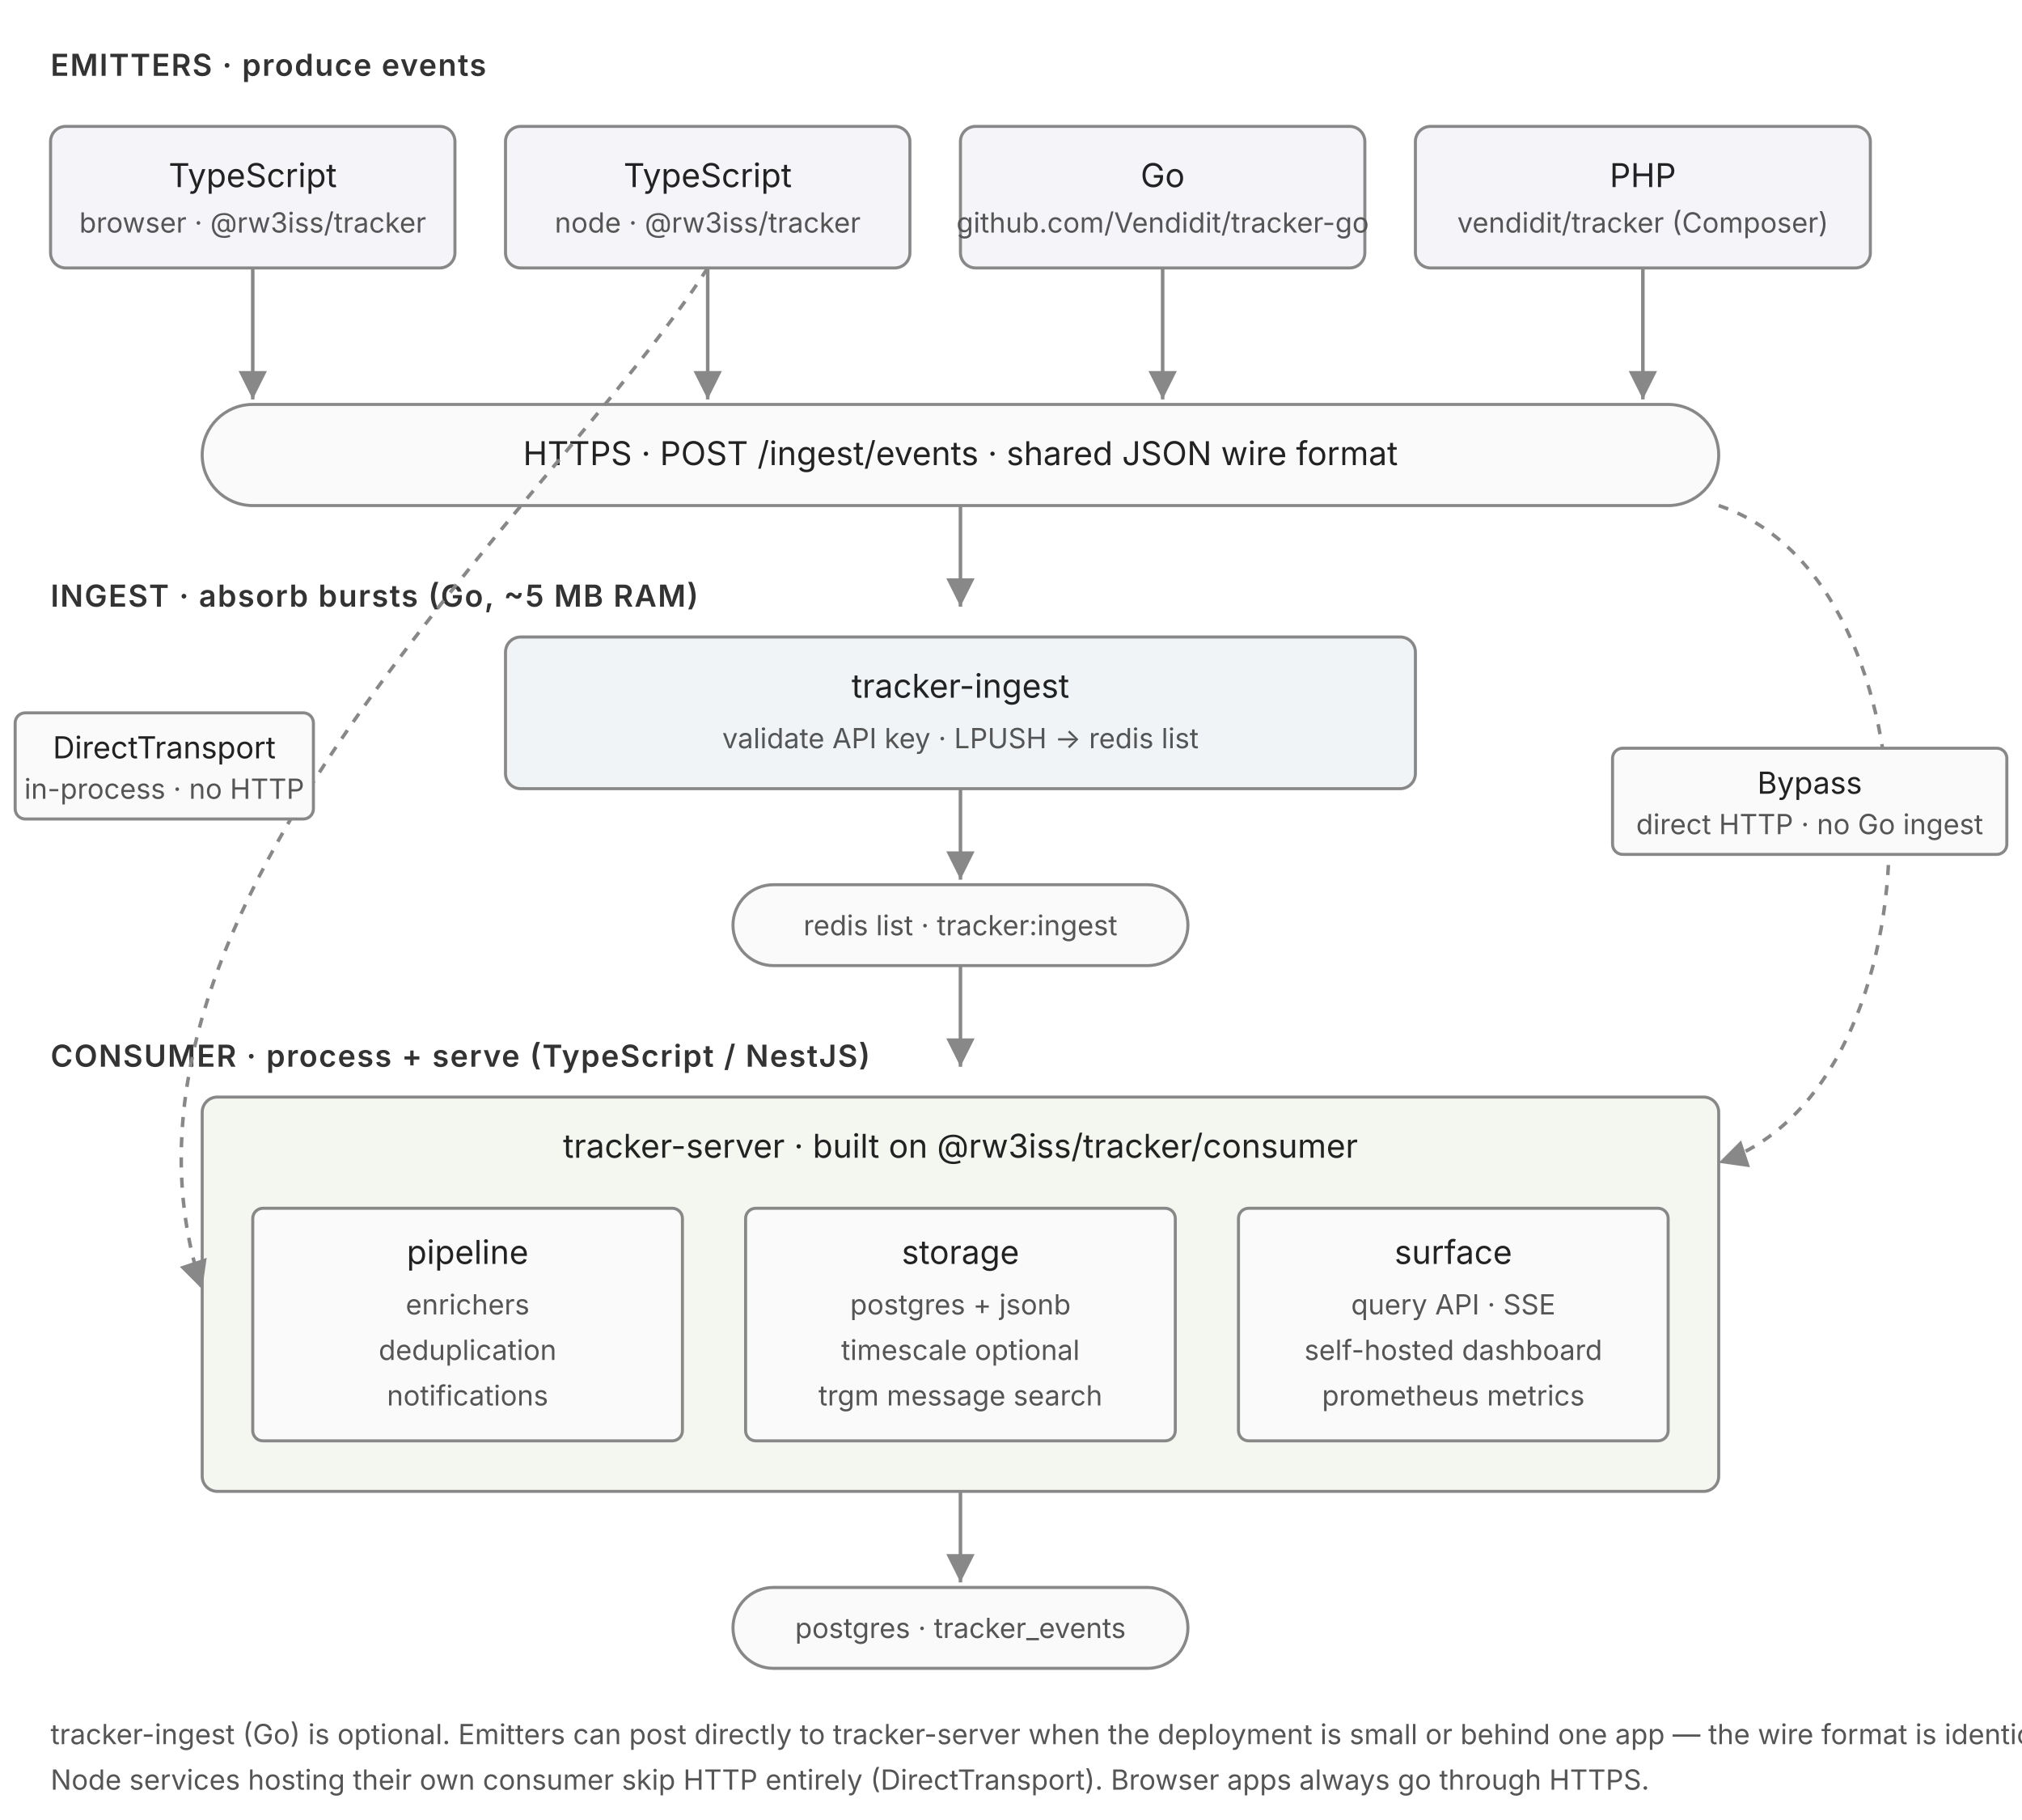
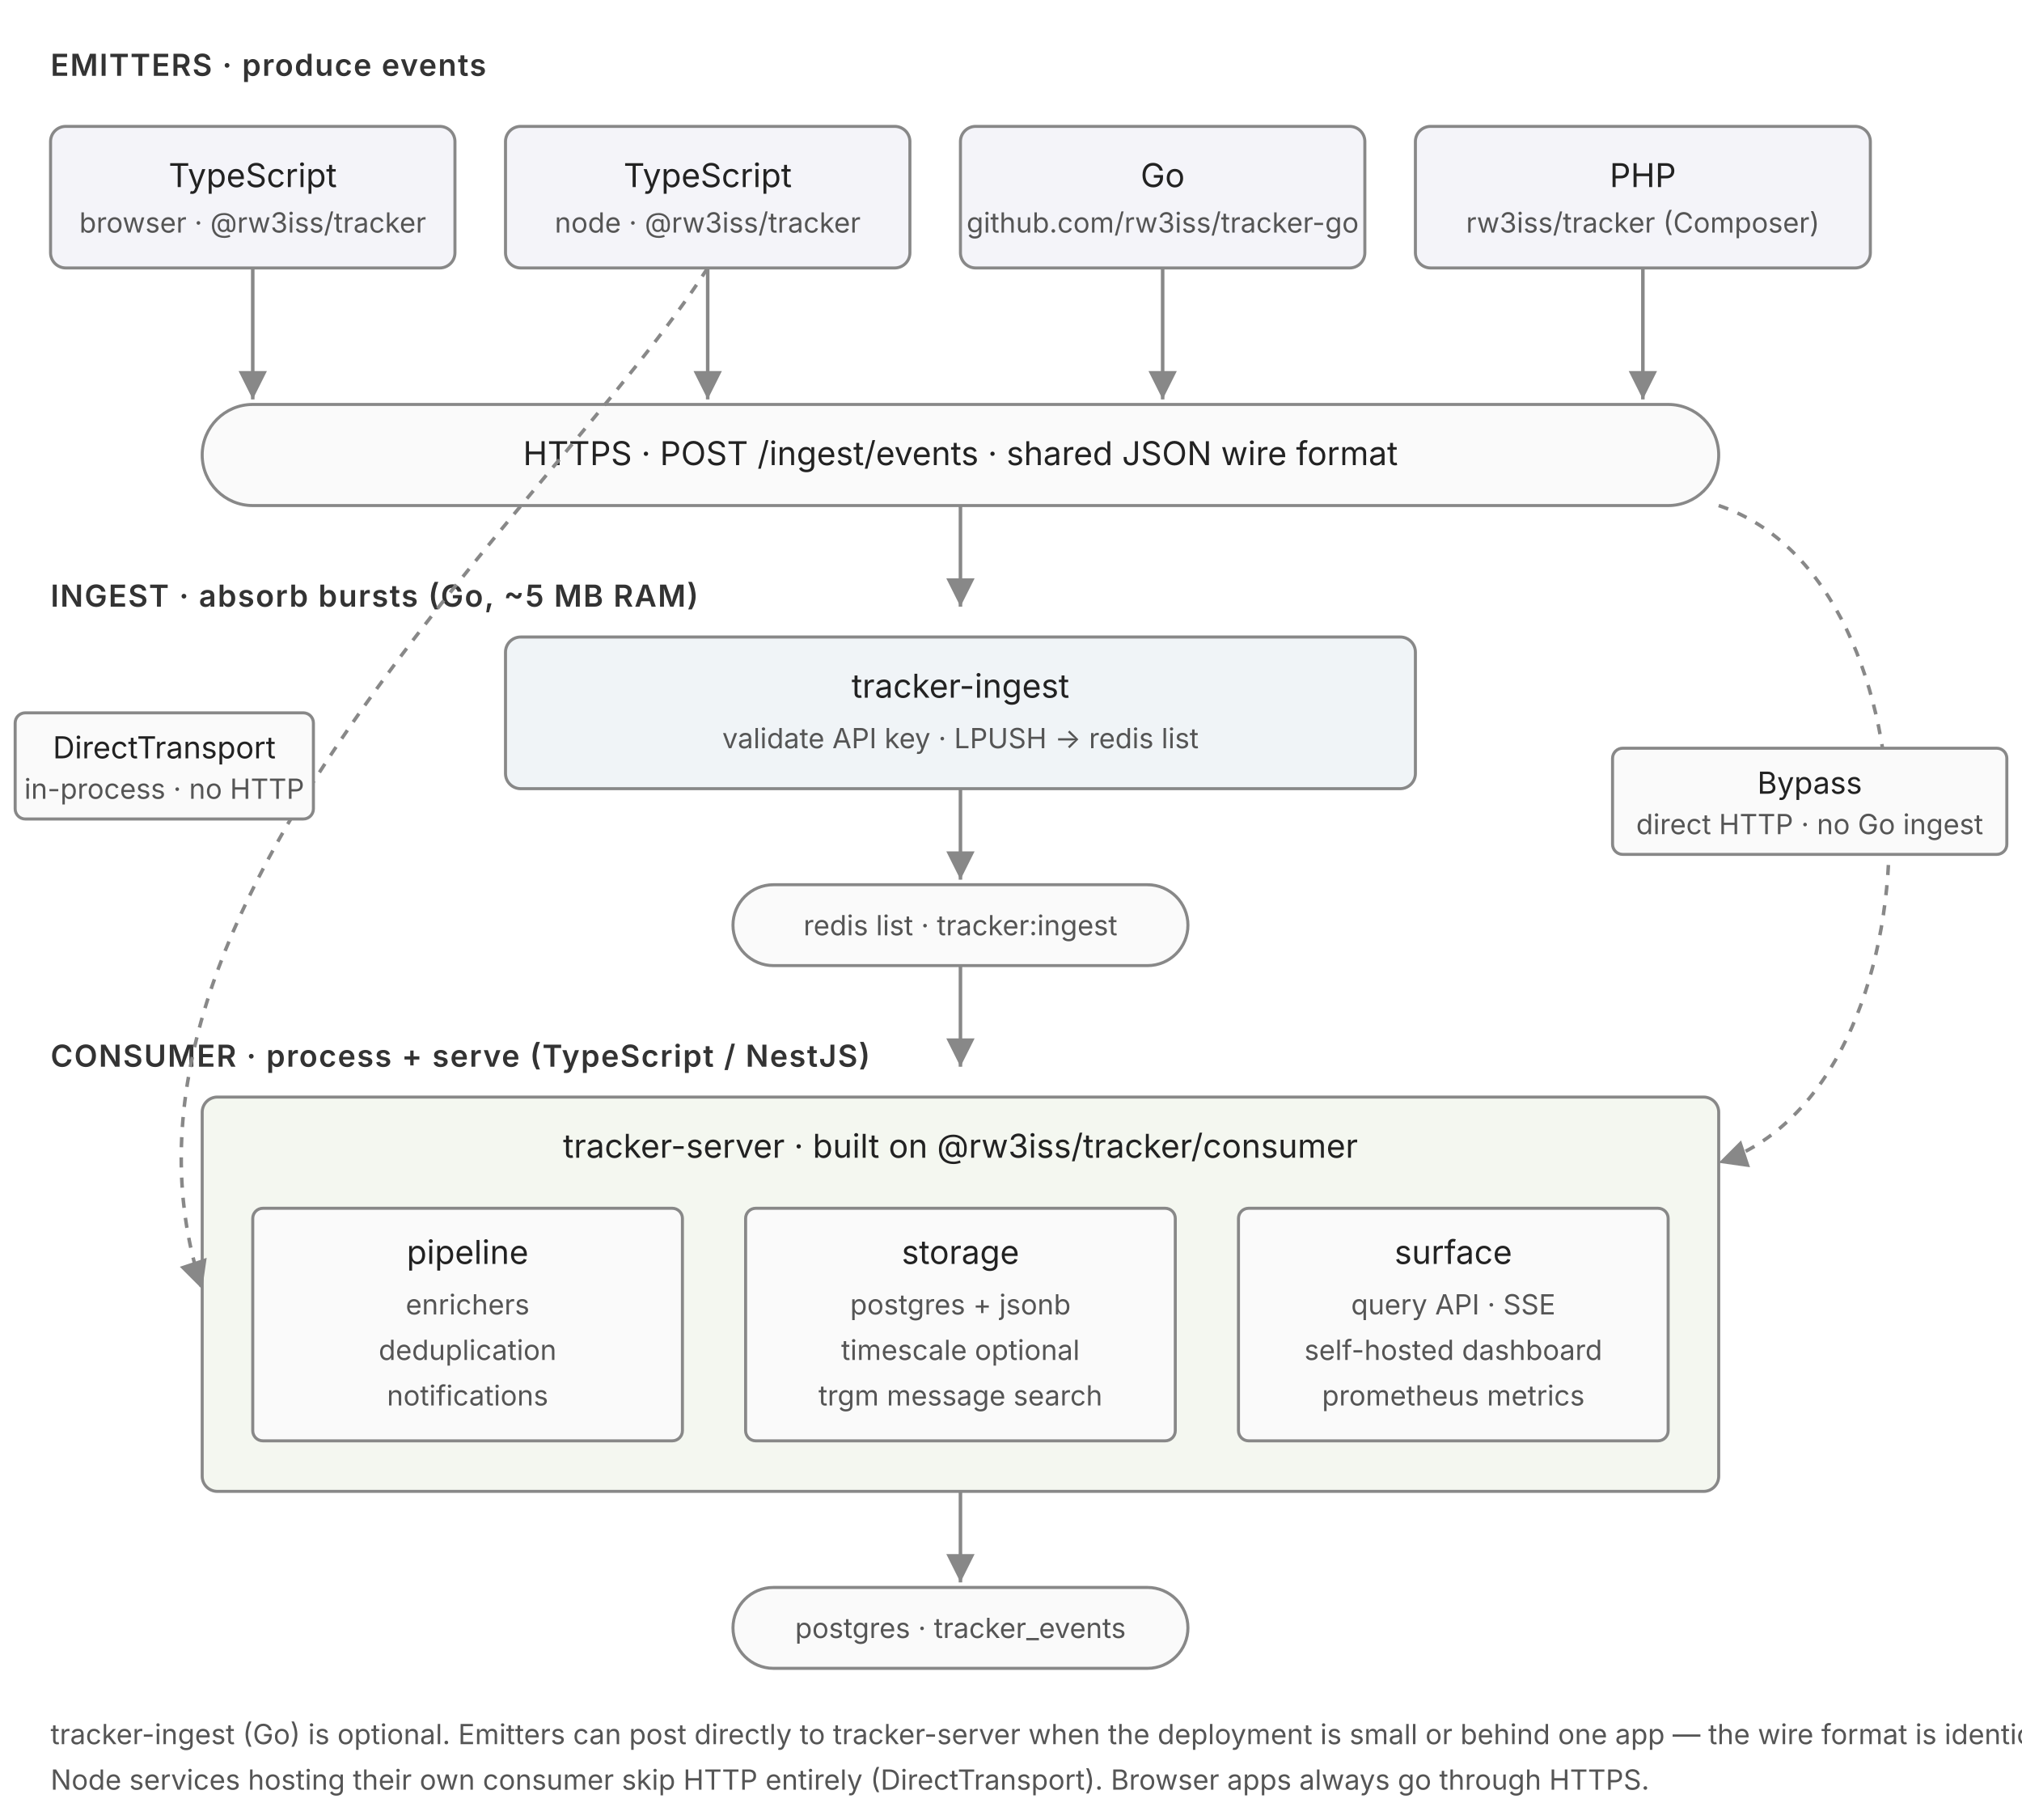
<svg xmlns="http://www.w3.org/2000/svg" viewBox="0 0 800 720" width="800" font-family="-apple-system, BlinkMacSystemFont, 'Segoe UI', sans-serif" font-size="13">
  <defs>
    <marker id="arrow" viewBox="0 0 10 10" refX="10" refY="5" markerUnits="strokeWidth" markerWidth="8" markerHeight="8" orient="auto">
      <path d="M0,0 L10,5 L0,10 z" fill="#888" />
    </marker>
    <style>
      .box       { fill: #fafafa; stroke: #888; stroke-width: 1.2; }
      .box-emit  { fill: #f4f4f9; stroke: #888; stroke-width: 1.2; }
      .box-mid   { fill: #f0f4f7; stroke: #888; stroke-width: 1.2; }
      .box-srv   { fill: #f4f7f0; stroke: #888; stroke-width: 1.2; }
      .pill      { fill: #fafafa; stroke: #888; stroke-width: 1.2; }
      .label     { fill: #222; }
      .sub       { fill: #555; font-size: 11px; }
      .arr       { stroke: #888; stroke-width: 1.4; fill: none; }
      .dash      { stroke: #888; stroke-width: 1.4; fill: none; stroke-dasharray: 4 4; }
      .heading   { fill: #333; font-weight: 600; font-size: 12px; letter-spacing: 0.5px; }
      @media (prefers-color-scheme: dark) {
        .box, .box-emit, .box-mid, .box-srv, .pill { fill: #1c1f24; stroke: #888; }
        .label    { fill: #ddd; }
        .sub      { fill: #aaa; }
        .heading  { fill: #ccc; }
      }
    </style>
  </defs>
  <text x="20" y="30" class="heading">EMITTERS · produce events</text>
  <rect x="20" y="50" width="160" height="56" rx="6" class="box-emit" />
  <text x="100" y="74" text-anchor="middle" class="label">TypeScript</text>
  <text x="100" y="92" text-anchor="middle" class="sub">browser · @rw3iss/tracker</text>
  <rect x="200" y="50" width="160" height="56" rx="6" class="box-emit" />
  <text x="280" y="74" text-anchor="middle" class="label">TypeScript</text>
  <text x="280" y="92" text-anchor="middle" class="sub">node · @rw3iss/tracker</text>
  <rect x="380" y="50" width="160" height="56" rx="6" class="box-emit" />
  <text x="460" y="74" text-anchor="middle" class="label">Go</text>
-   <text x="460" y="92" text-anchor="middle" class="sub">github.com/Vendidit/tracker-go</text>
+   <text x="460" y="92" text-anchor="middle" class="sub">github.com/rw3iss/tracker-go</text>
  <rect x="560" y="50" width="180" height="56" rx="6" class="box-emit" />
  <text x="650" y="74" text-anchor="middle" class="label">PHP</text>
-   <text x="650" y="92" text-anchor="middle" class="sub">vendidit/tracker (Composer)</text>
+   <text x="650" y="92" text-anchor="middle" class="sub">rw3iss/tracker (Composer)</text>
  <path d="M100 106 V 158" class="arr" marker-end="url(#arrow)" />
  <path d="M280 106 V 158" class="arr" marker-end="url(#arrow)" />
  <path d="M460 106 V 158" class="arr" marker-end="url(#arrow)" />
  <path d="M650 106 V 158" class="arr" marker-end="url(#arrow)" />
  <rect x="80" y="160" width="600" height="40" rx="20" class="pill" />
  <text x="380" y="184" text-anchor="middle" class="label">HTTPS · POST /ingest/events  ·  shared JSON wire format</text>
  <path d="M380 200 V 240" class="arr" marker-end="url(#arrow)" />
  <text x="20" y="240" class="heading">INGEST · absorb bursts (Go, ~5 MB RAM)</text>
  <rect x="200" y="252" width="360" height="60" rx="6" class="box-mid" />
  <text x="380" y="276" text-anchor="middle" class="label">tracker-ingest</text>
  <text x="380" y="296" text-anchor="middle" class="sub">validate API key · LPUSH → redis list</text>
  <path d="M380 312 V 348" class="arr" marker-end="url(#arrow)" />
  <rect x="290" y="350" width="180" height="32" rx="16" class="pill" />
  <text x="380" y="370" text-anchor="middle" class="sub">redis list  ·  tracker:ingest</text>
  <path d="M380 382 V 422" class="arr" marker-end="url(#arrow)" />
  <text x="20" y="422" class="heading">CONSUMER · process + serve (TypeScript / NestJS)</text>
  <rect x="80" y="434" width="600" height="156" rx="6" class="box-srv" />
  <text x="380" y="458" text-anchor="middle" class="label">tracker-server  ·  built on @rw3iss/tracker/consumer</text>
  <rect x="100" y="478" width="170" height="92" rx="4" class="box" />
  <text x="185" y="500" text-anchor="middle" class="label">pipeline</text>
  <text x="185" y="520" text-anchor="middle" class="sub">enrichers</text>
  <text x="185" y="538" text-anchor="middle" class="sub">deduplication</text>
  <text x="185" y="556" text-anchor="middle" class="sub">notifications</text>
  <rect x="295" y="478" width="170" height="92" rx="4" class="box" />
  <text x="380" y="500" text-anchor="middle" class="label">storage</text>
  <text x="380" y="520" text-anchor="middle" class="sub">postgres + jsonb</text>
  <text x="380" y="538" text-anchor="middle" class="sub">timescale optional</text>
  <text x="380" y="556" text-anchor="middle" class="sub">trgm message search</text>
  <rect x="490" y="478" width="170" height="92" rx="4" class="box" />
  <text x="575" y="500" text-anchor="middle" class="label">surface</text>
  <text x="575" y="520" text-anchor="middle" class="sub">query API · SSE</text>
  <text x="575" y="538" text-anchor="middle" class="sub">self-hosted dashboard</text>
  <text x="575" y="556" text-anchor="middle" class="sub">prometheus metrics</text>
  <path d="M380 590 V 626" class="arr" marker-end="url(#arrow)" />
  <rect x="290" y="628" width="180" height="32" rx="16" class="pill" />
  <text x="380" y="648" text-anchor="middle" class="sub">postgres  ·  tracker_events</text>
  <path d="M280 106 C 220 200, 30 360, 80 510" class="dash" marker-end="url(#arrow)" />
  <g>
    <rect x="6" y="282" width="118" height="42" rx="4" class="box" />
    <text x="65" y="300" text-anchor="middle" class="label" font-size="12">DirectTransport</text>
    <text x="65" y="316" text-anchor="middle" class="sub">in-process · no HTTP</text>
  </g>
  <path d="M680 200 C 770 230, 770 430, 680 460" class="dash" marker-end="url(#arrow)" />
  <g>
    <rect x="638" y="296" width="156" height="42" rx="4" class="box" />
    <text x="716" y="314" text-anchor="middle" class="label" font-size="12">Bypass</text>
    <text x="716" y="330" text-anchor="middle" class="sub">direct HTTP · no Go ingest</text>
  </g>
  <text x="20" y="690" class="sub">tracker-ingest (Go) is optional. Emitters can post directly to tracker-server when the deployment is small or behind one app — the wire format is identical.</text>
  <text x="20" y="708" class="sub">Node services hosting their own consumer skip HTTP entirely (DirectTransport). Browser apps always go through HTTPS.</text>
</svg>
